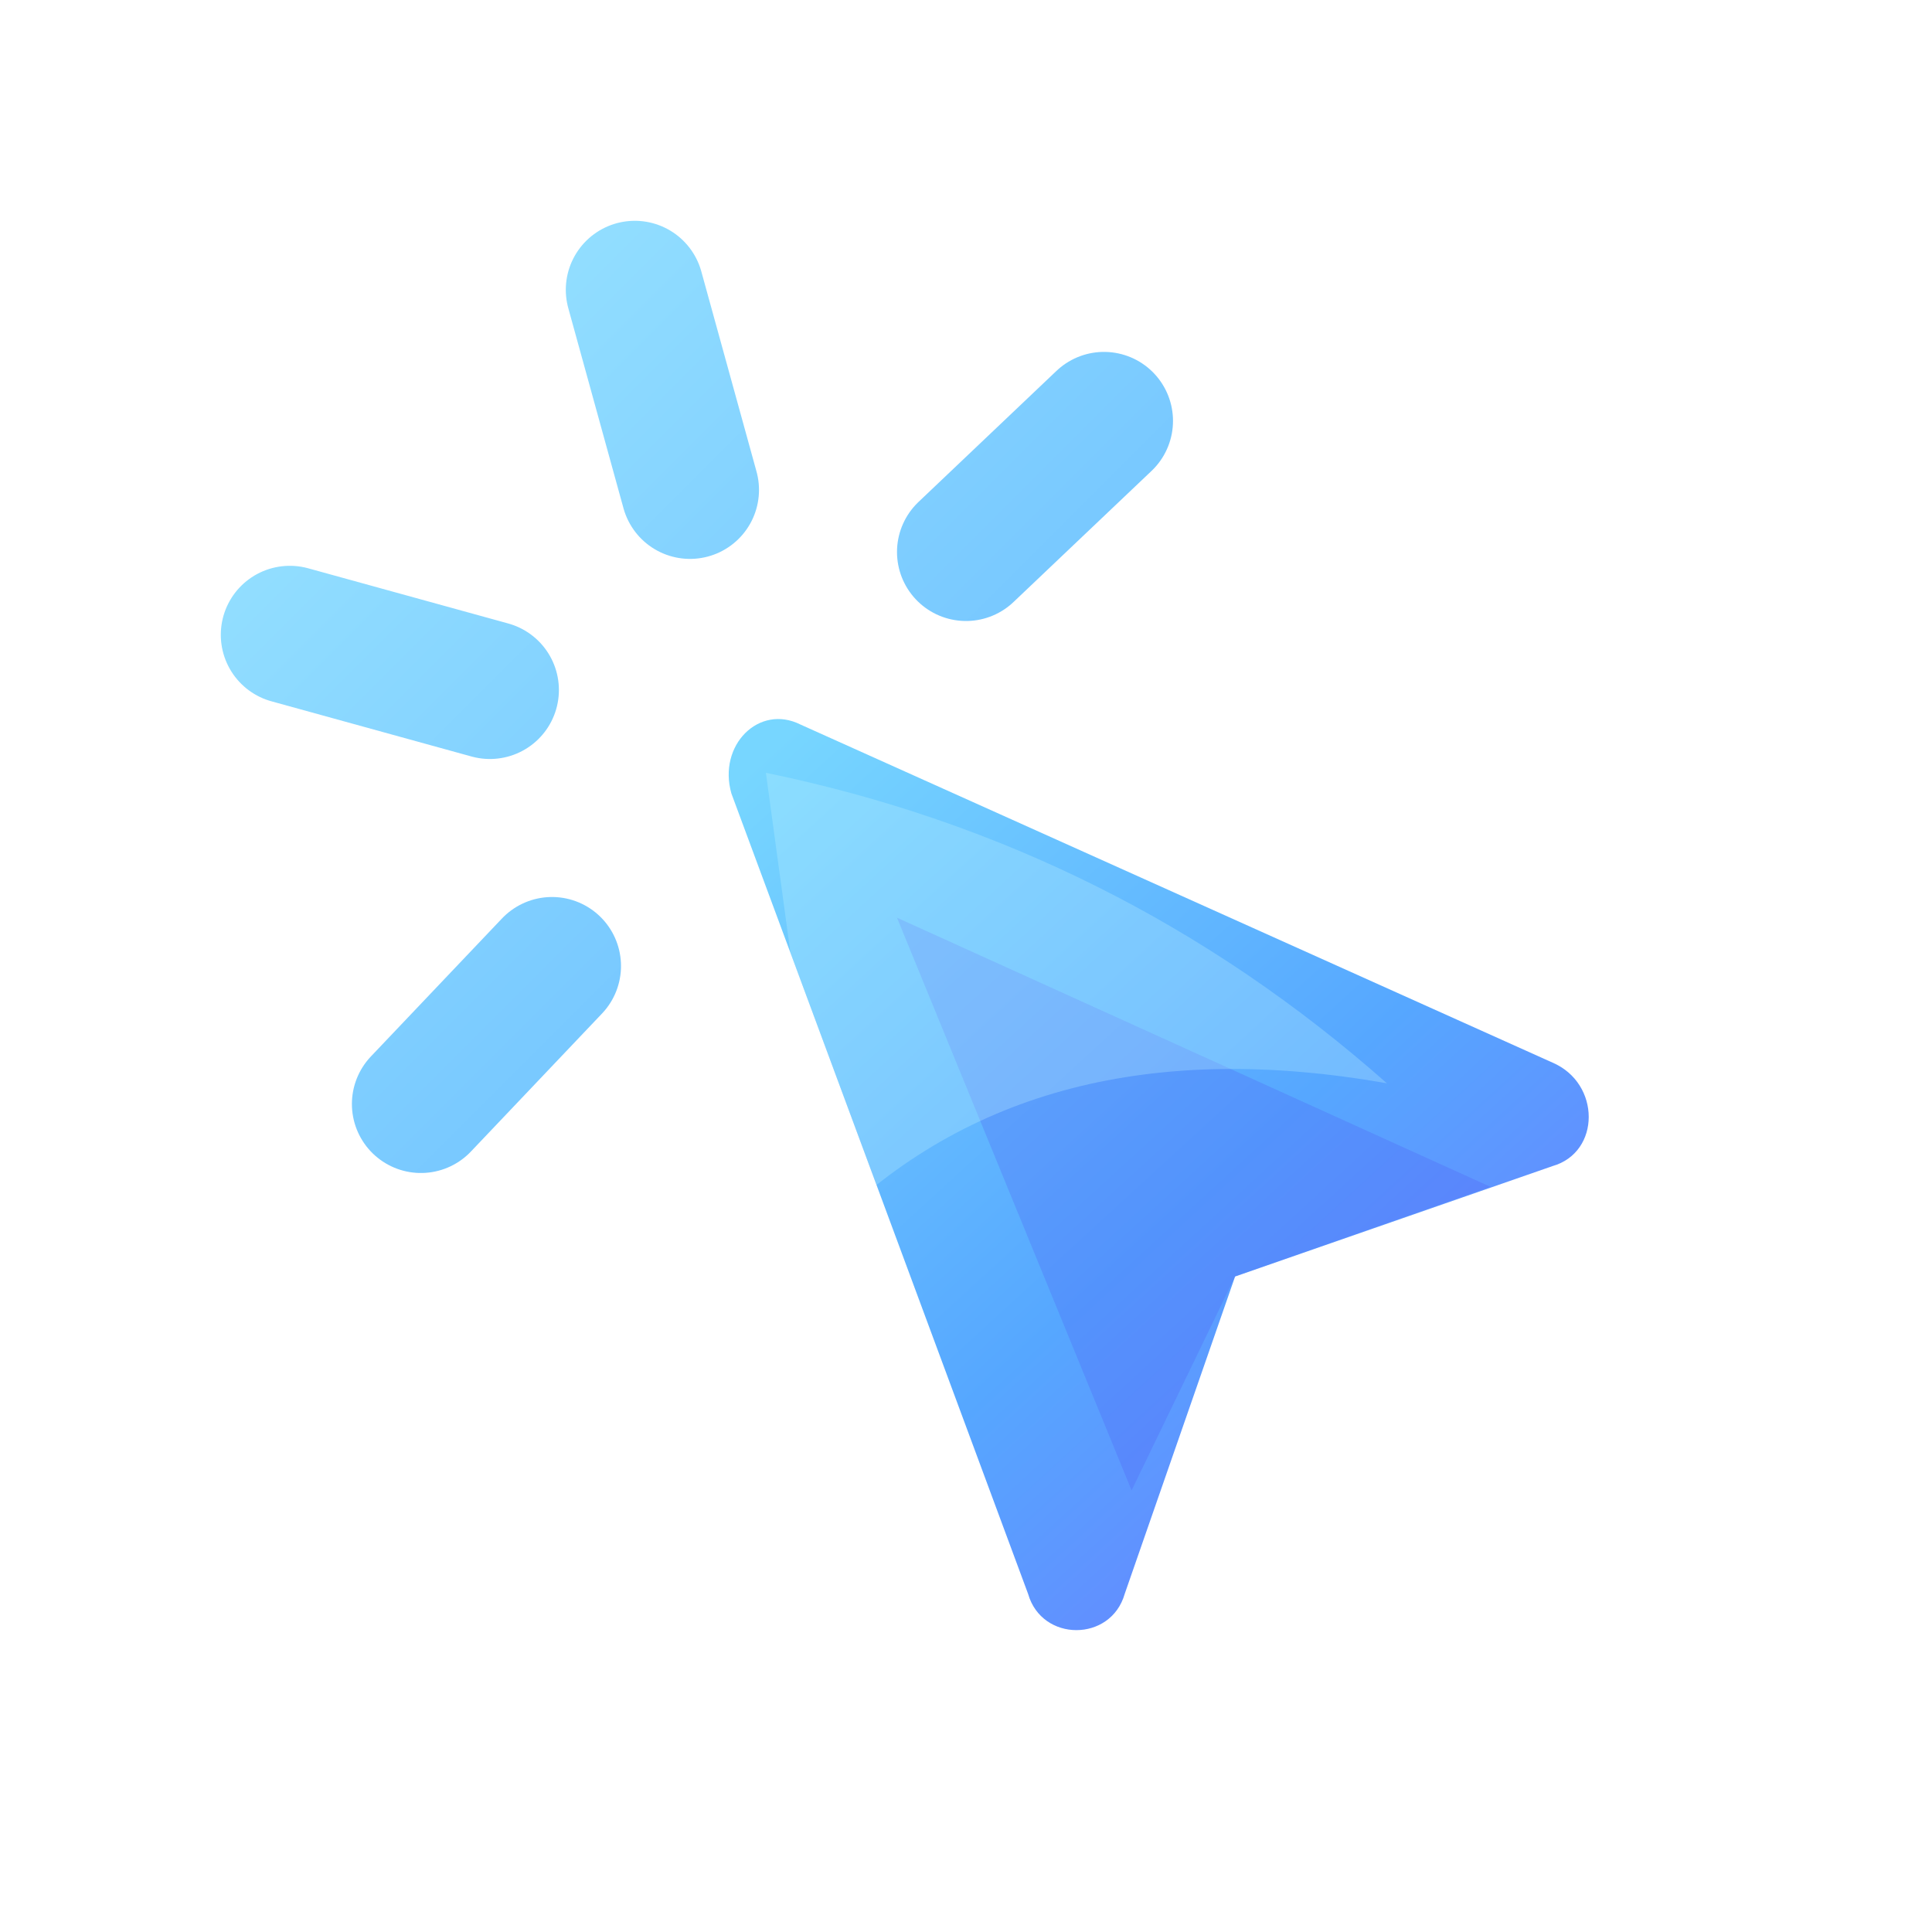
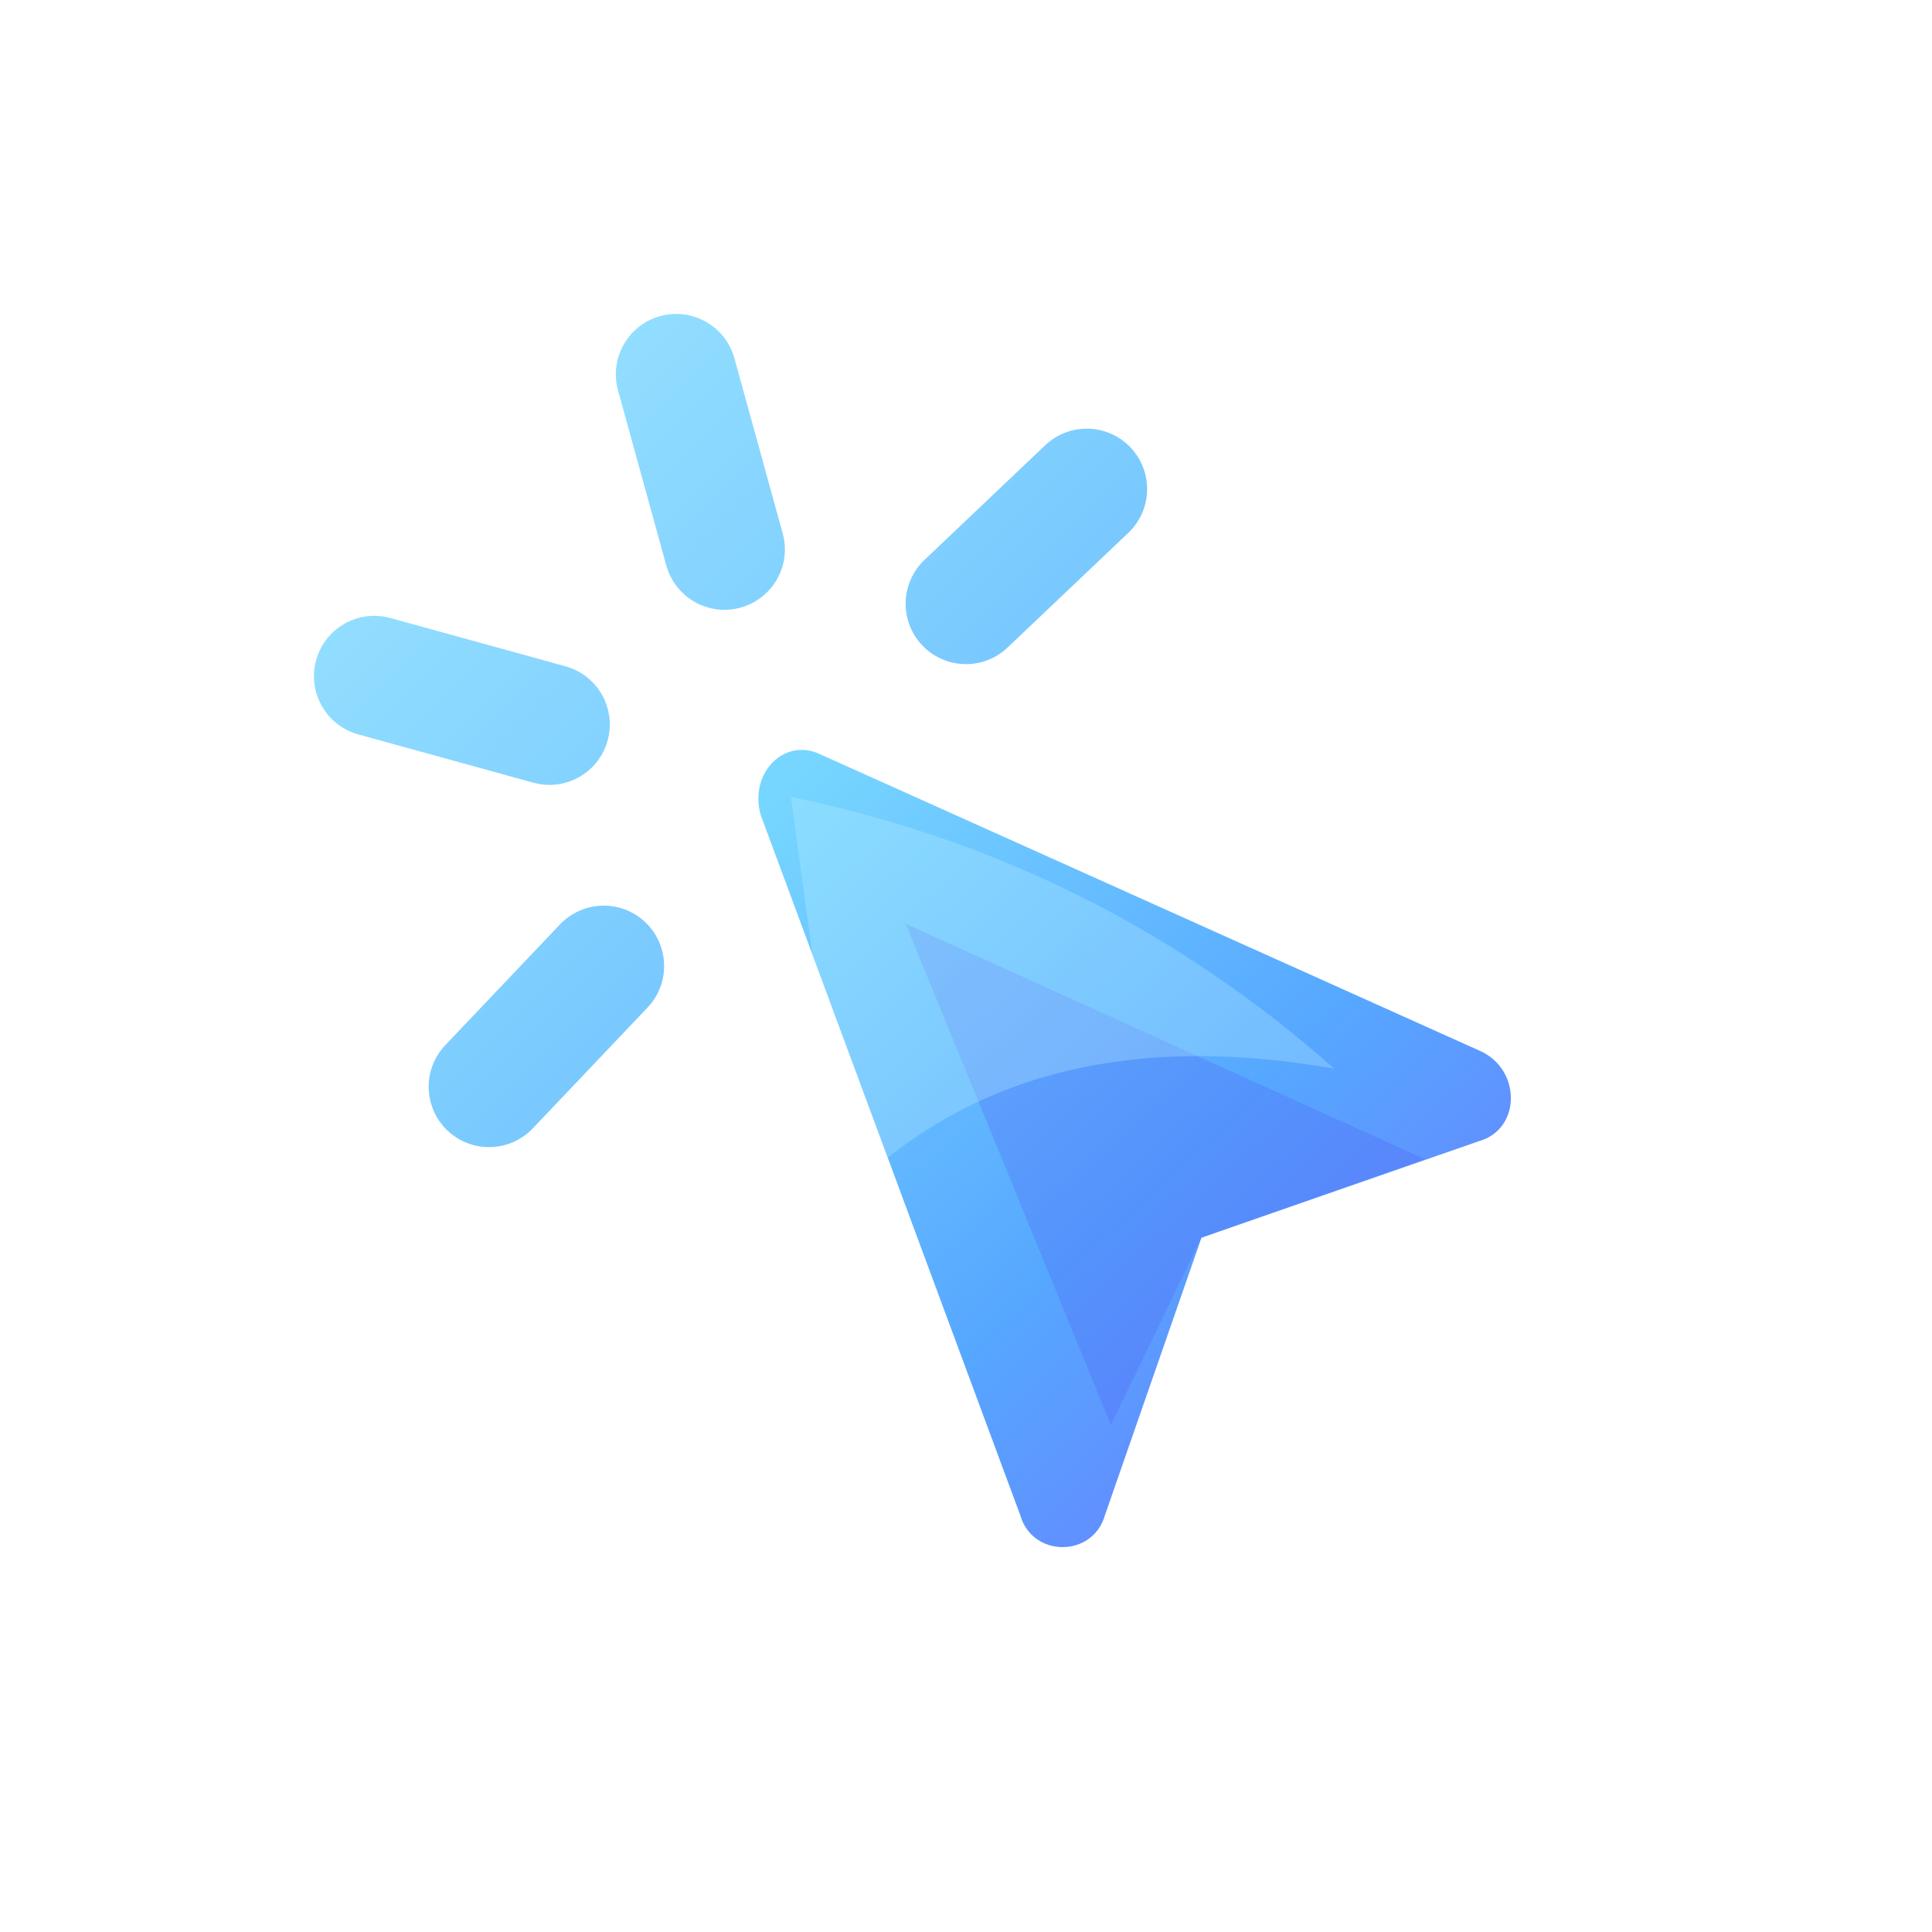
- <svg xmlns="http://www.w3.org/2000/svg" viewBox="-2 -2 28 28">
+ <svg xmlns="http://www.w3.org/2000/svg" viewBox="-4 -4 32 32">
  <defs>
    <linearGradient id="pointer" x1="9" y1="9" x2="20" y2="21" gradientUnits="userSpaceOnUse">
      <stop stop-color="#77D6FF" />
      <stop offset=".55" stop-color="#56A7FF" />
      <stop offset="1" stop-color="#6C78FF" />
    </linearGradient>
    <linearGradient id="click" x1="2" y1="2" x2="14" y2="14" gradientUnits="userSpaceOnUse">
      <stop stop-color="#9AE5FF" />
      <stop offset="1" stop-color="#66B9FF" />
    </linearGradient>
    <clipPath id="pointer-shape">
      <path d="M9.6 8.5c-.6-.3-1.2.3-1 1l4.3 11.6c.2.7 1.2.7 1.4 0l1.6-4.6 4.6-1.6c.7-.2.7-1.2 0-1.5L9.6 8.5Z" />
    </clipPath>
  </defs>
  <g fill="none" stroke="url(#click)" stroke-width="2" stroke-linecap="round" stroke-linejoin="round">
    <path d="M7.2 2.2 8 5.1M5.1 8l-2.9-.8M14 4.1 12 6M6 12l-1.9 2" />
  </g>
  <path d="M9.6 8.5c-.6-.3-1.2.3-1 1l4.3 11.6c.2.7 1.2.7 1.4 0l1.6-4.6 4.6-1.6c.7-.2.7-1.2 0-1.5L9.6 8.5Z" fill="url(#pointer)" />
  <g clip-path="url(#pointer-shape)">
    <path d="m15.9 16.5 3.7-1.3-8.6-3.9 3.4 8.3 1.5-3.1Z" fill="#4E57F2" fill-opacity=".24" />
    <path d="M9.1 9.2c3.4.7 6.4 2.2 9 4.5-3.4-.6-6.1.1-8.1 2.1L9.1 9.2Z" fill="#C2F2FF" fill-opacity=".28" />
  </g>
</svg>
